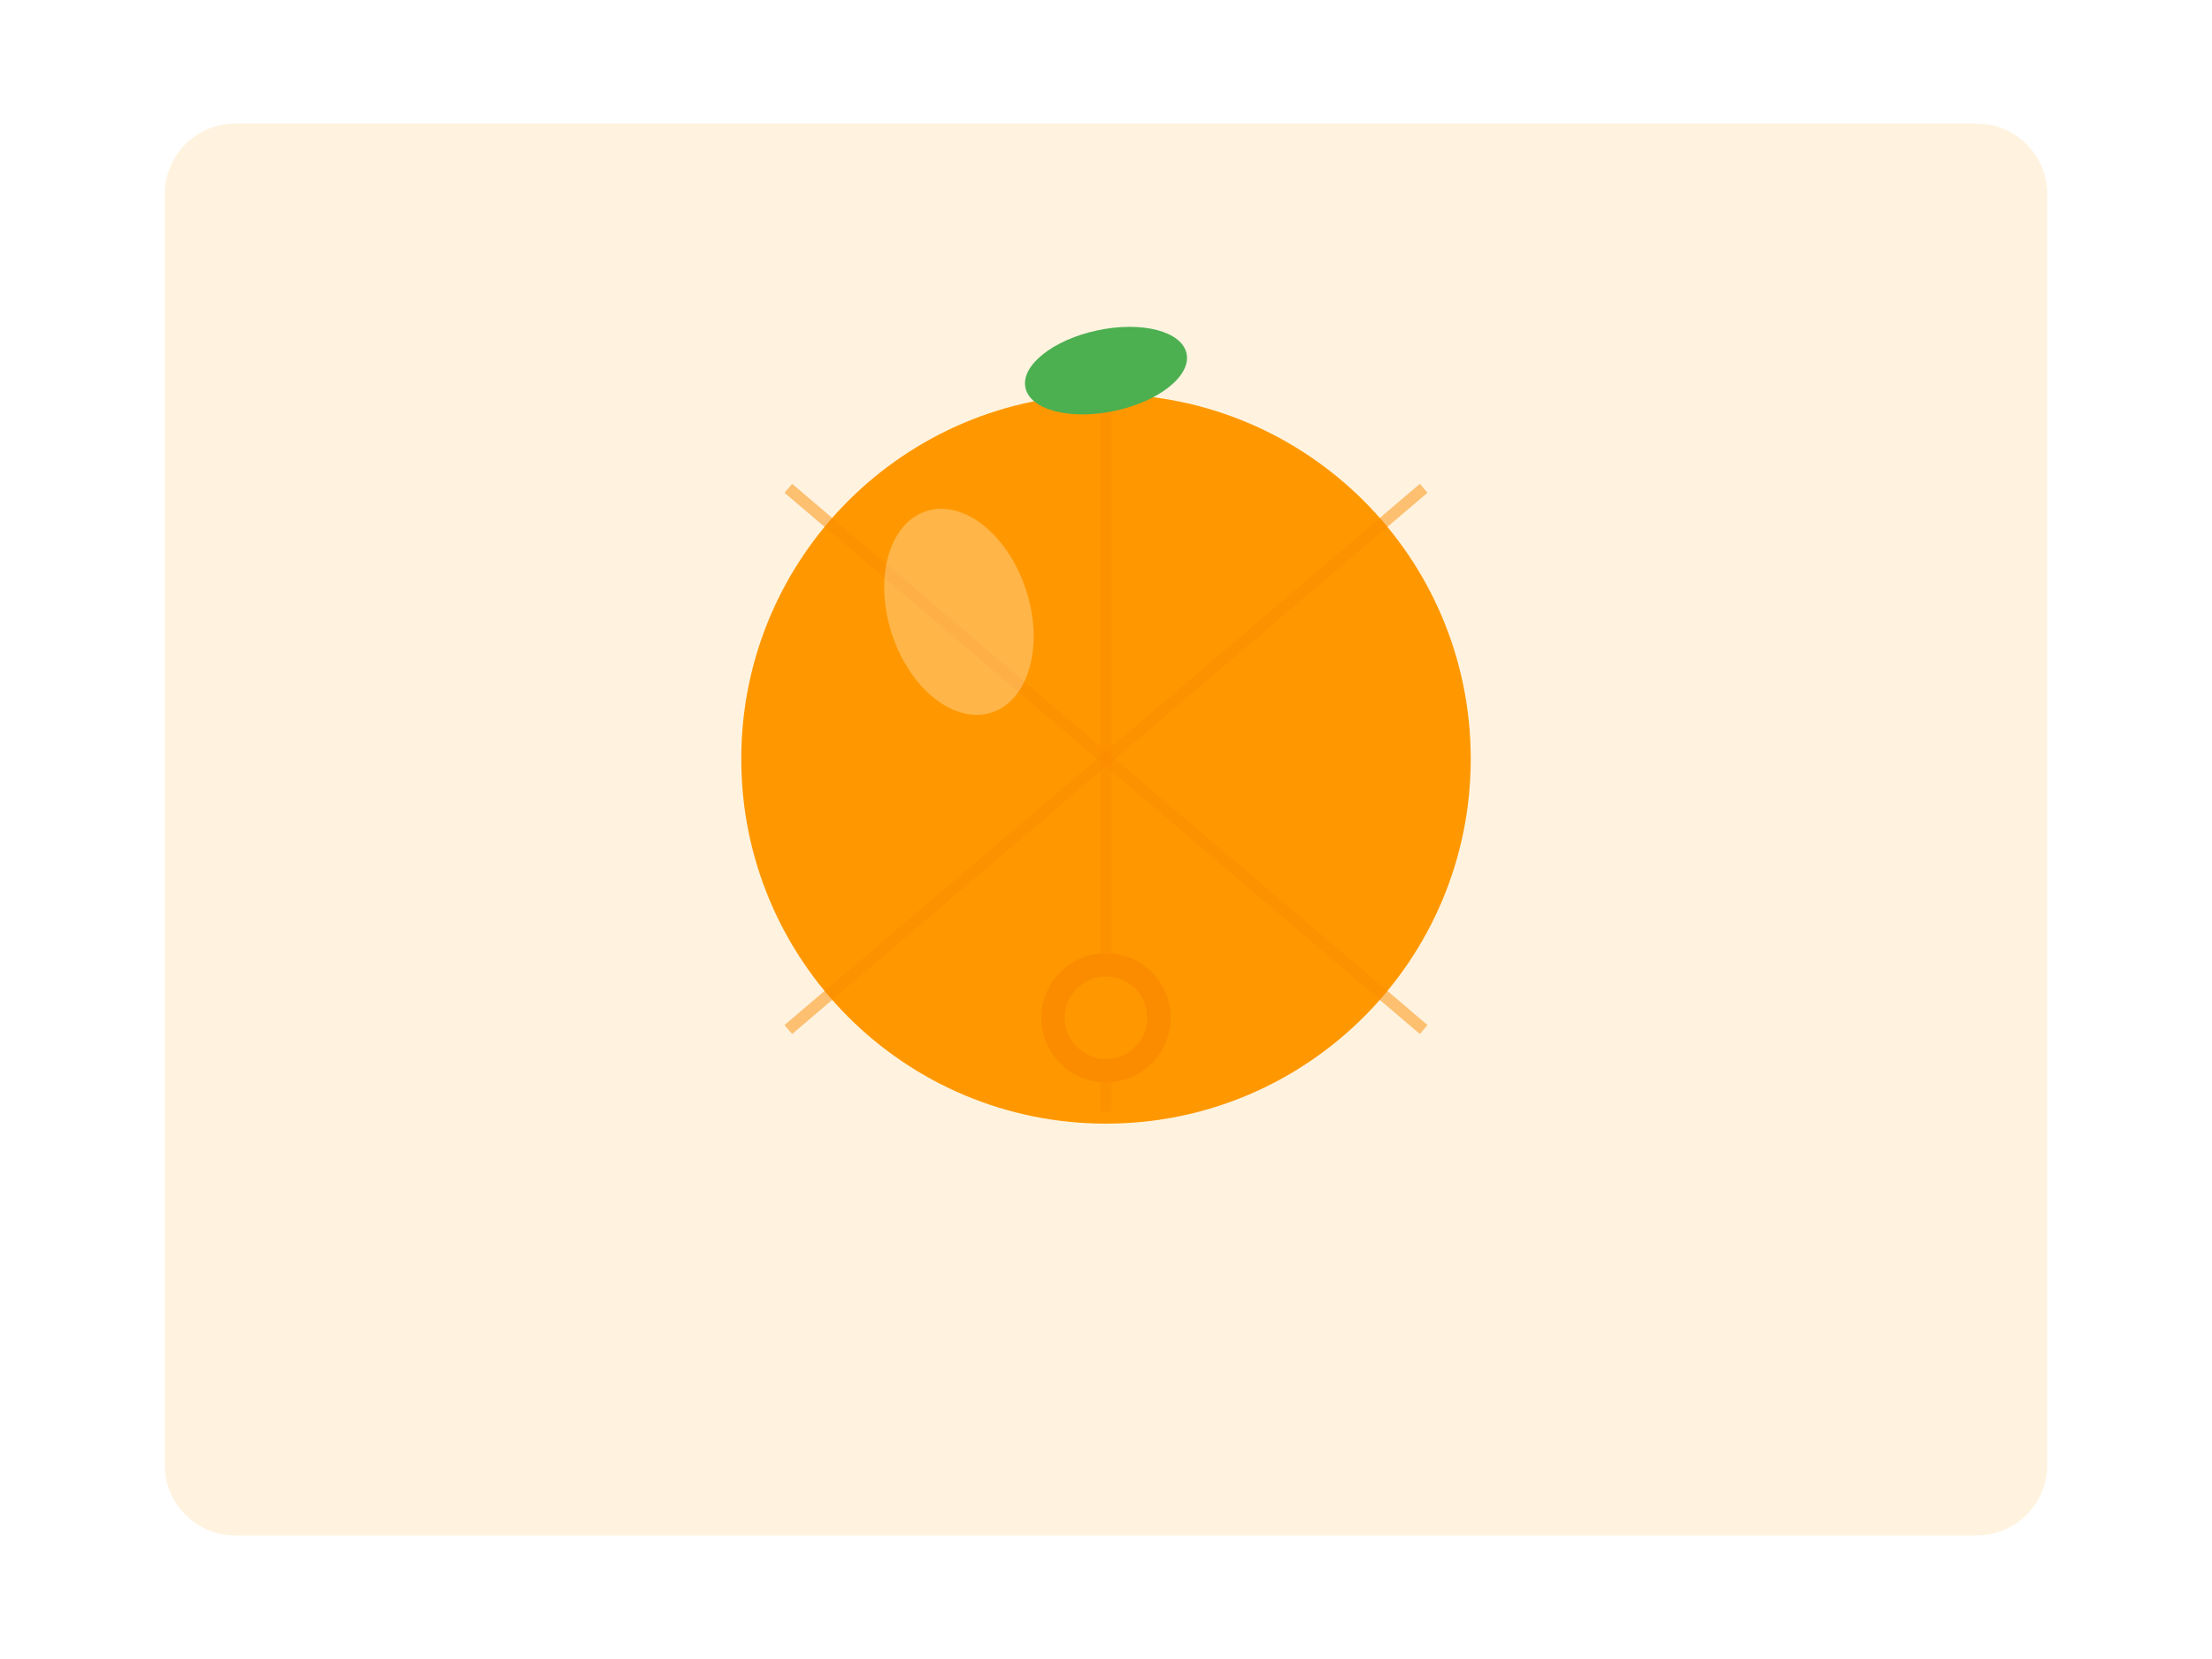
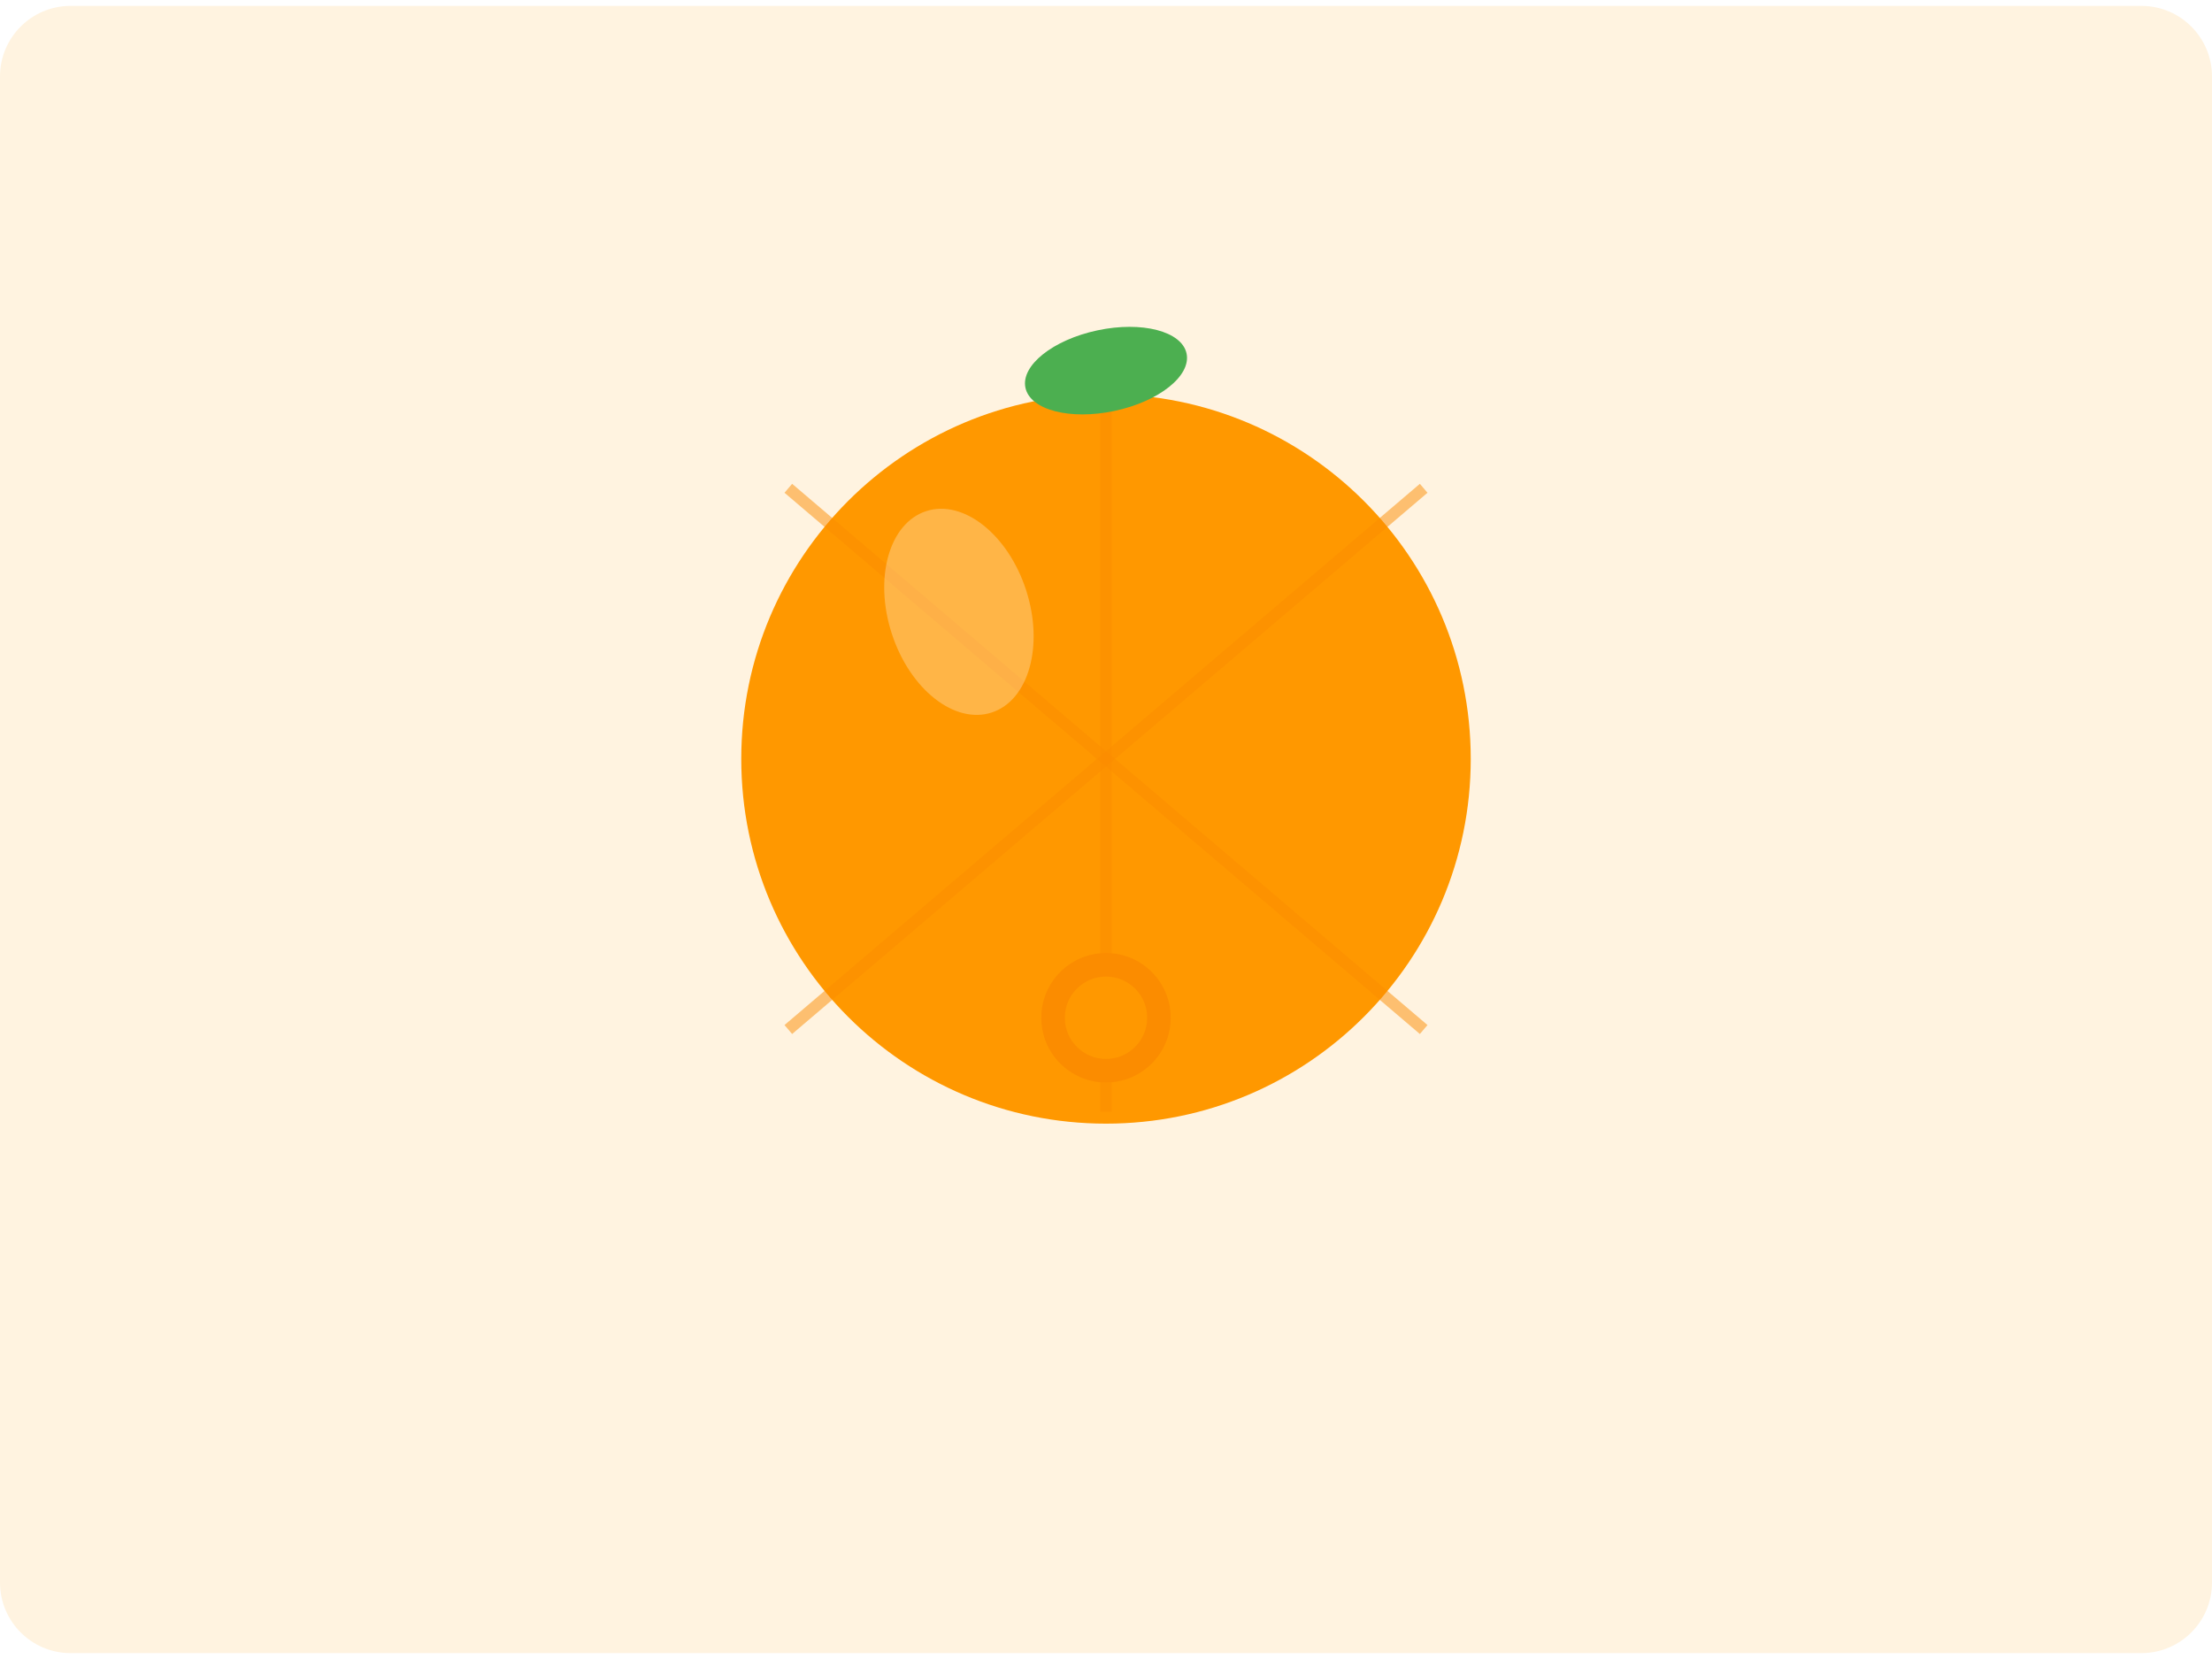
<svg xmlns="http://www.w3.org/2000/svg" width="320" height="240" viewBox="-28 -20 376 280">
-   <rect width="320" height="240" fill="#fff3e0" rx="12" />
+   <rect x="-28" y="-20" width="376" height="280" fill="#fff3e0" rx="12" />
  <circle cx="160" cy="108" r="62" fill="#ff9800" />
  <line x1="160" y1="48" x2="160" y2="168" stroke="#fb8c00" stroke-width="2" opacity="0.5" />
  <line x1="106" y1="62" x2="214" y2="154" stroke="#fb8c00" stroke-width="2" opacity="0.5" />
  <line x1="106" y1="154" x2="214" y2="62" stroke="#fb8c00" stroke-width="2" opacity="0.5" />
  <circle cx="160" cy="152" r="11" fill="#fb8c00" />
  <circle cx="160" cy="152" r="7" fill="#ff9800" />
  <ellipse cx="160" cy="42" rx="14" ry="7" fill="#4caf50" transform="rotate(-12,160,42)" />
  <ellipse cx="135" cy="83" rx="12" ry="18" fill="rgba(255,255,255,0.28)" transform="rotate(-18,135,83)" />
</svg>
